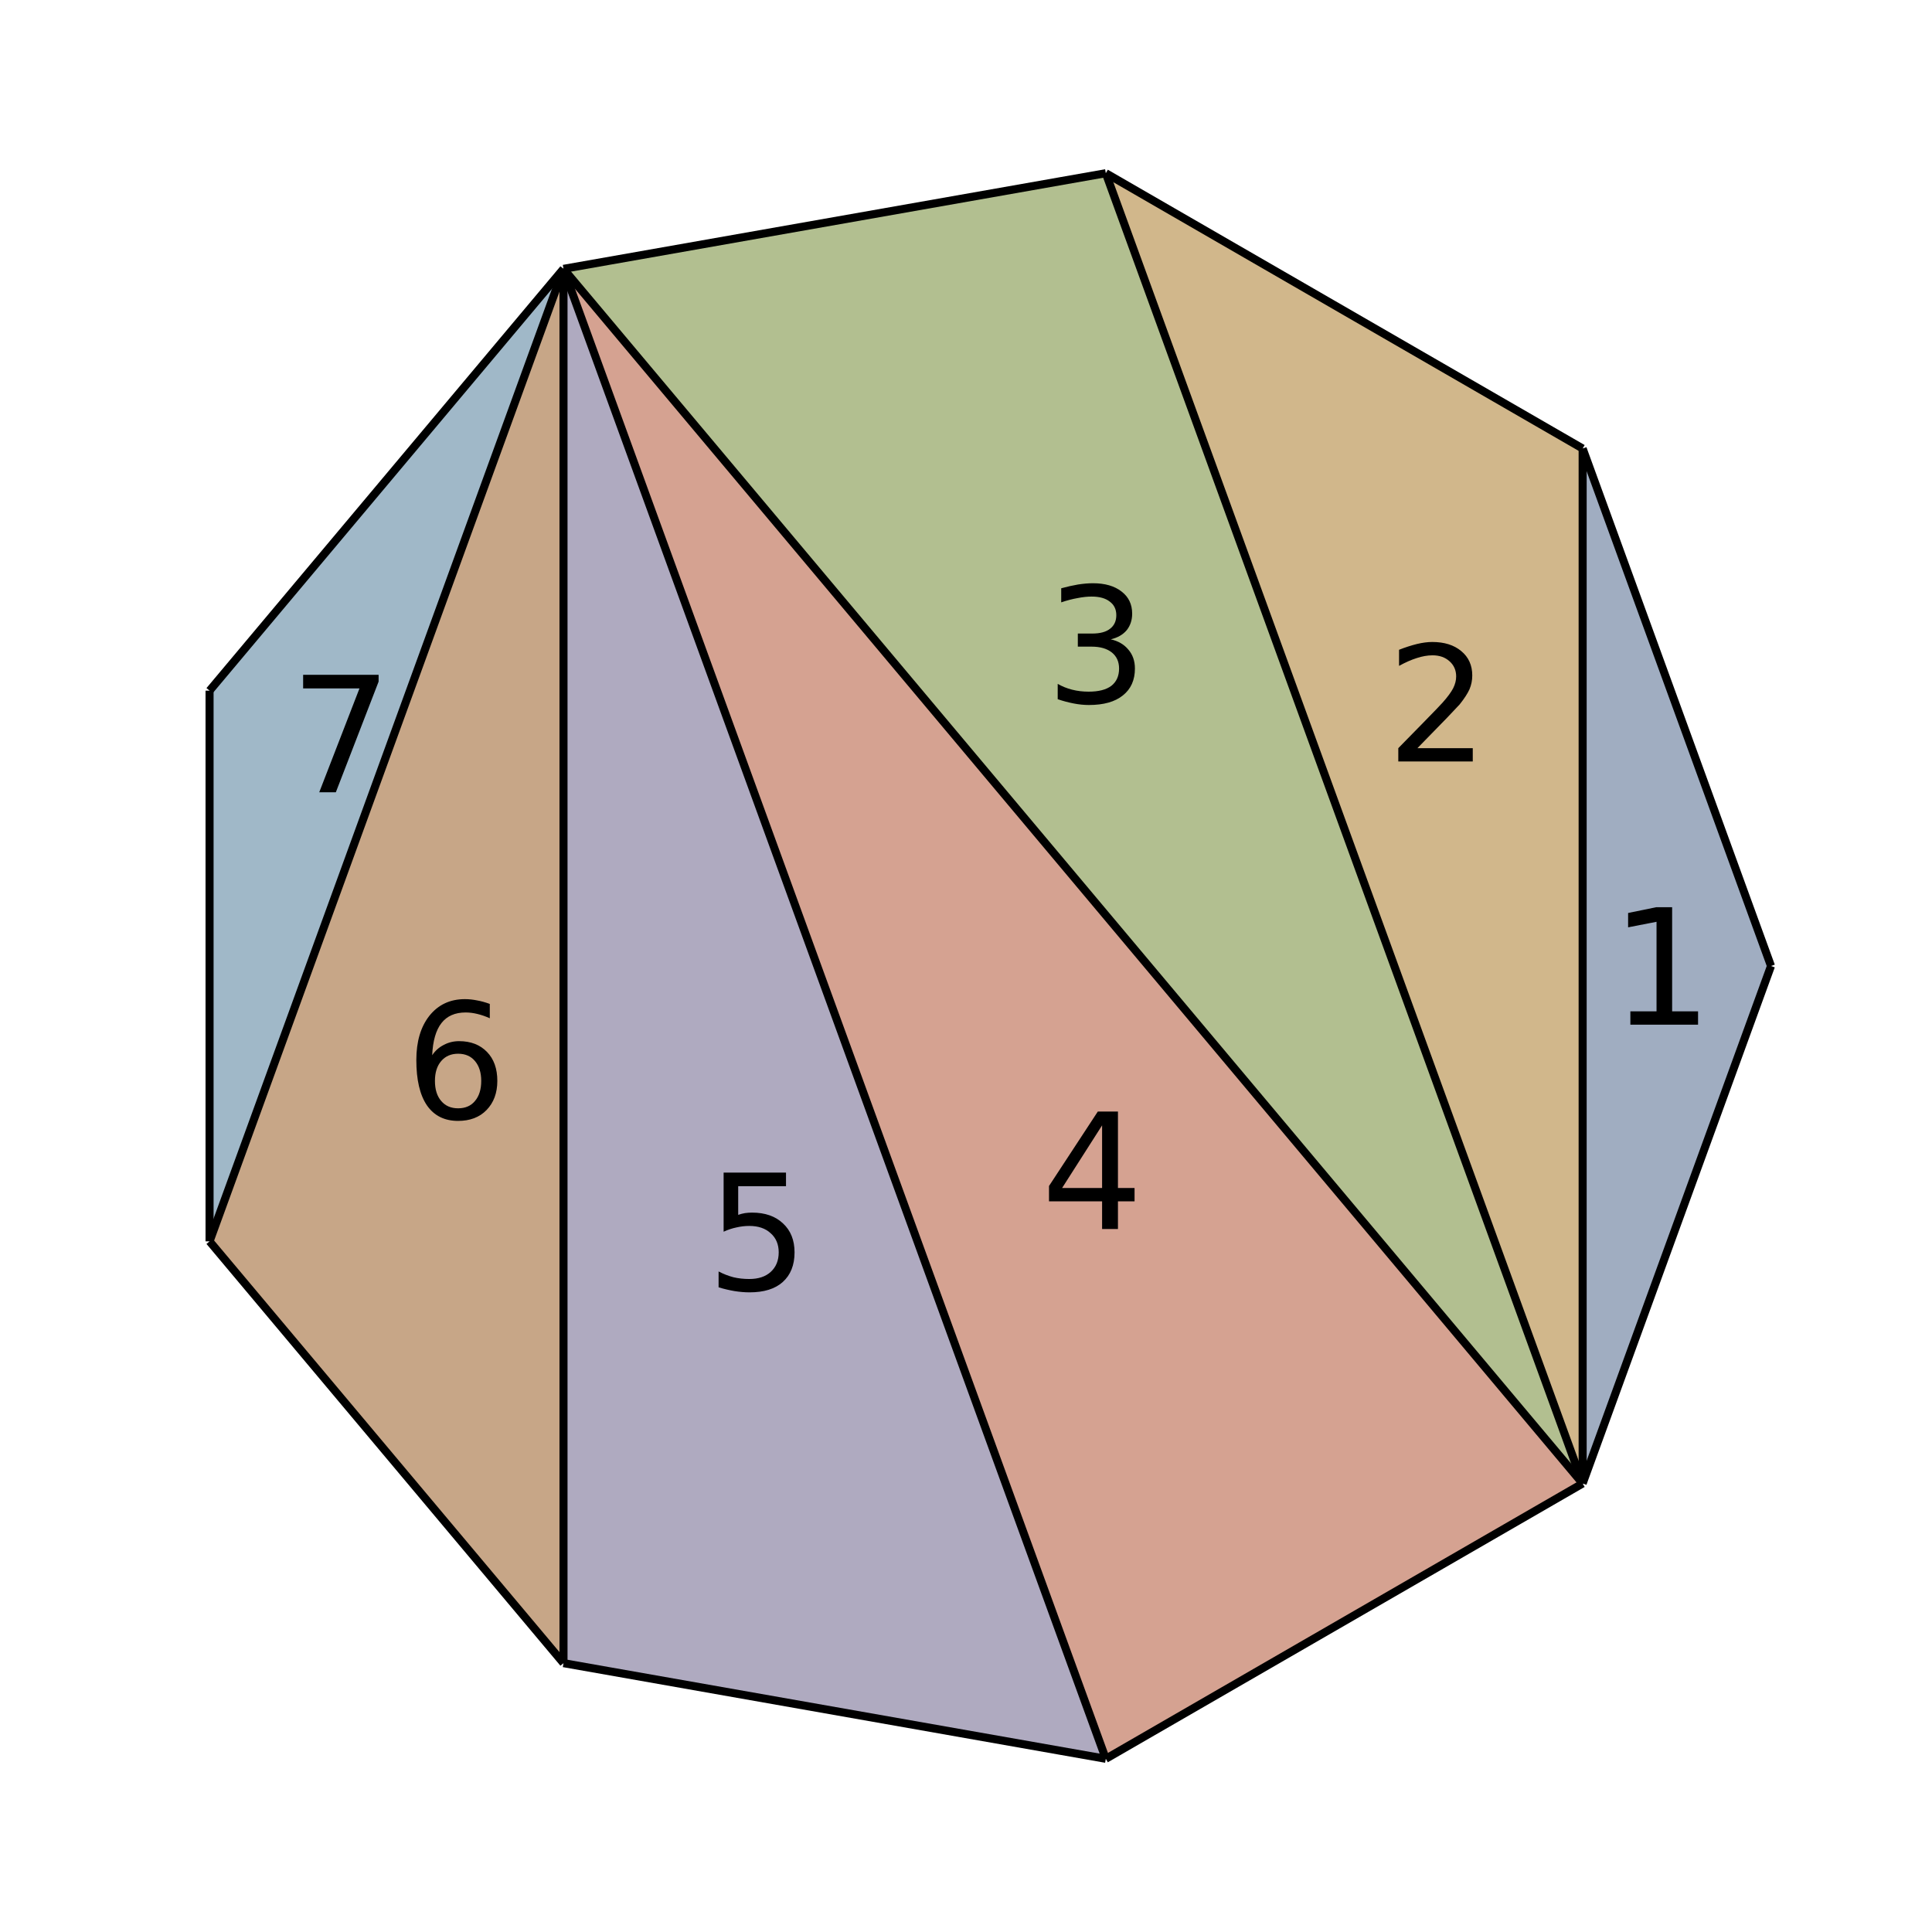
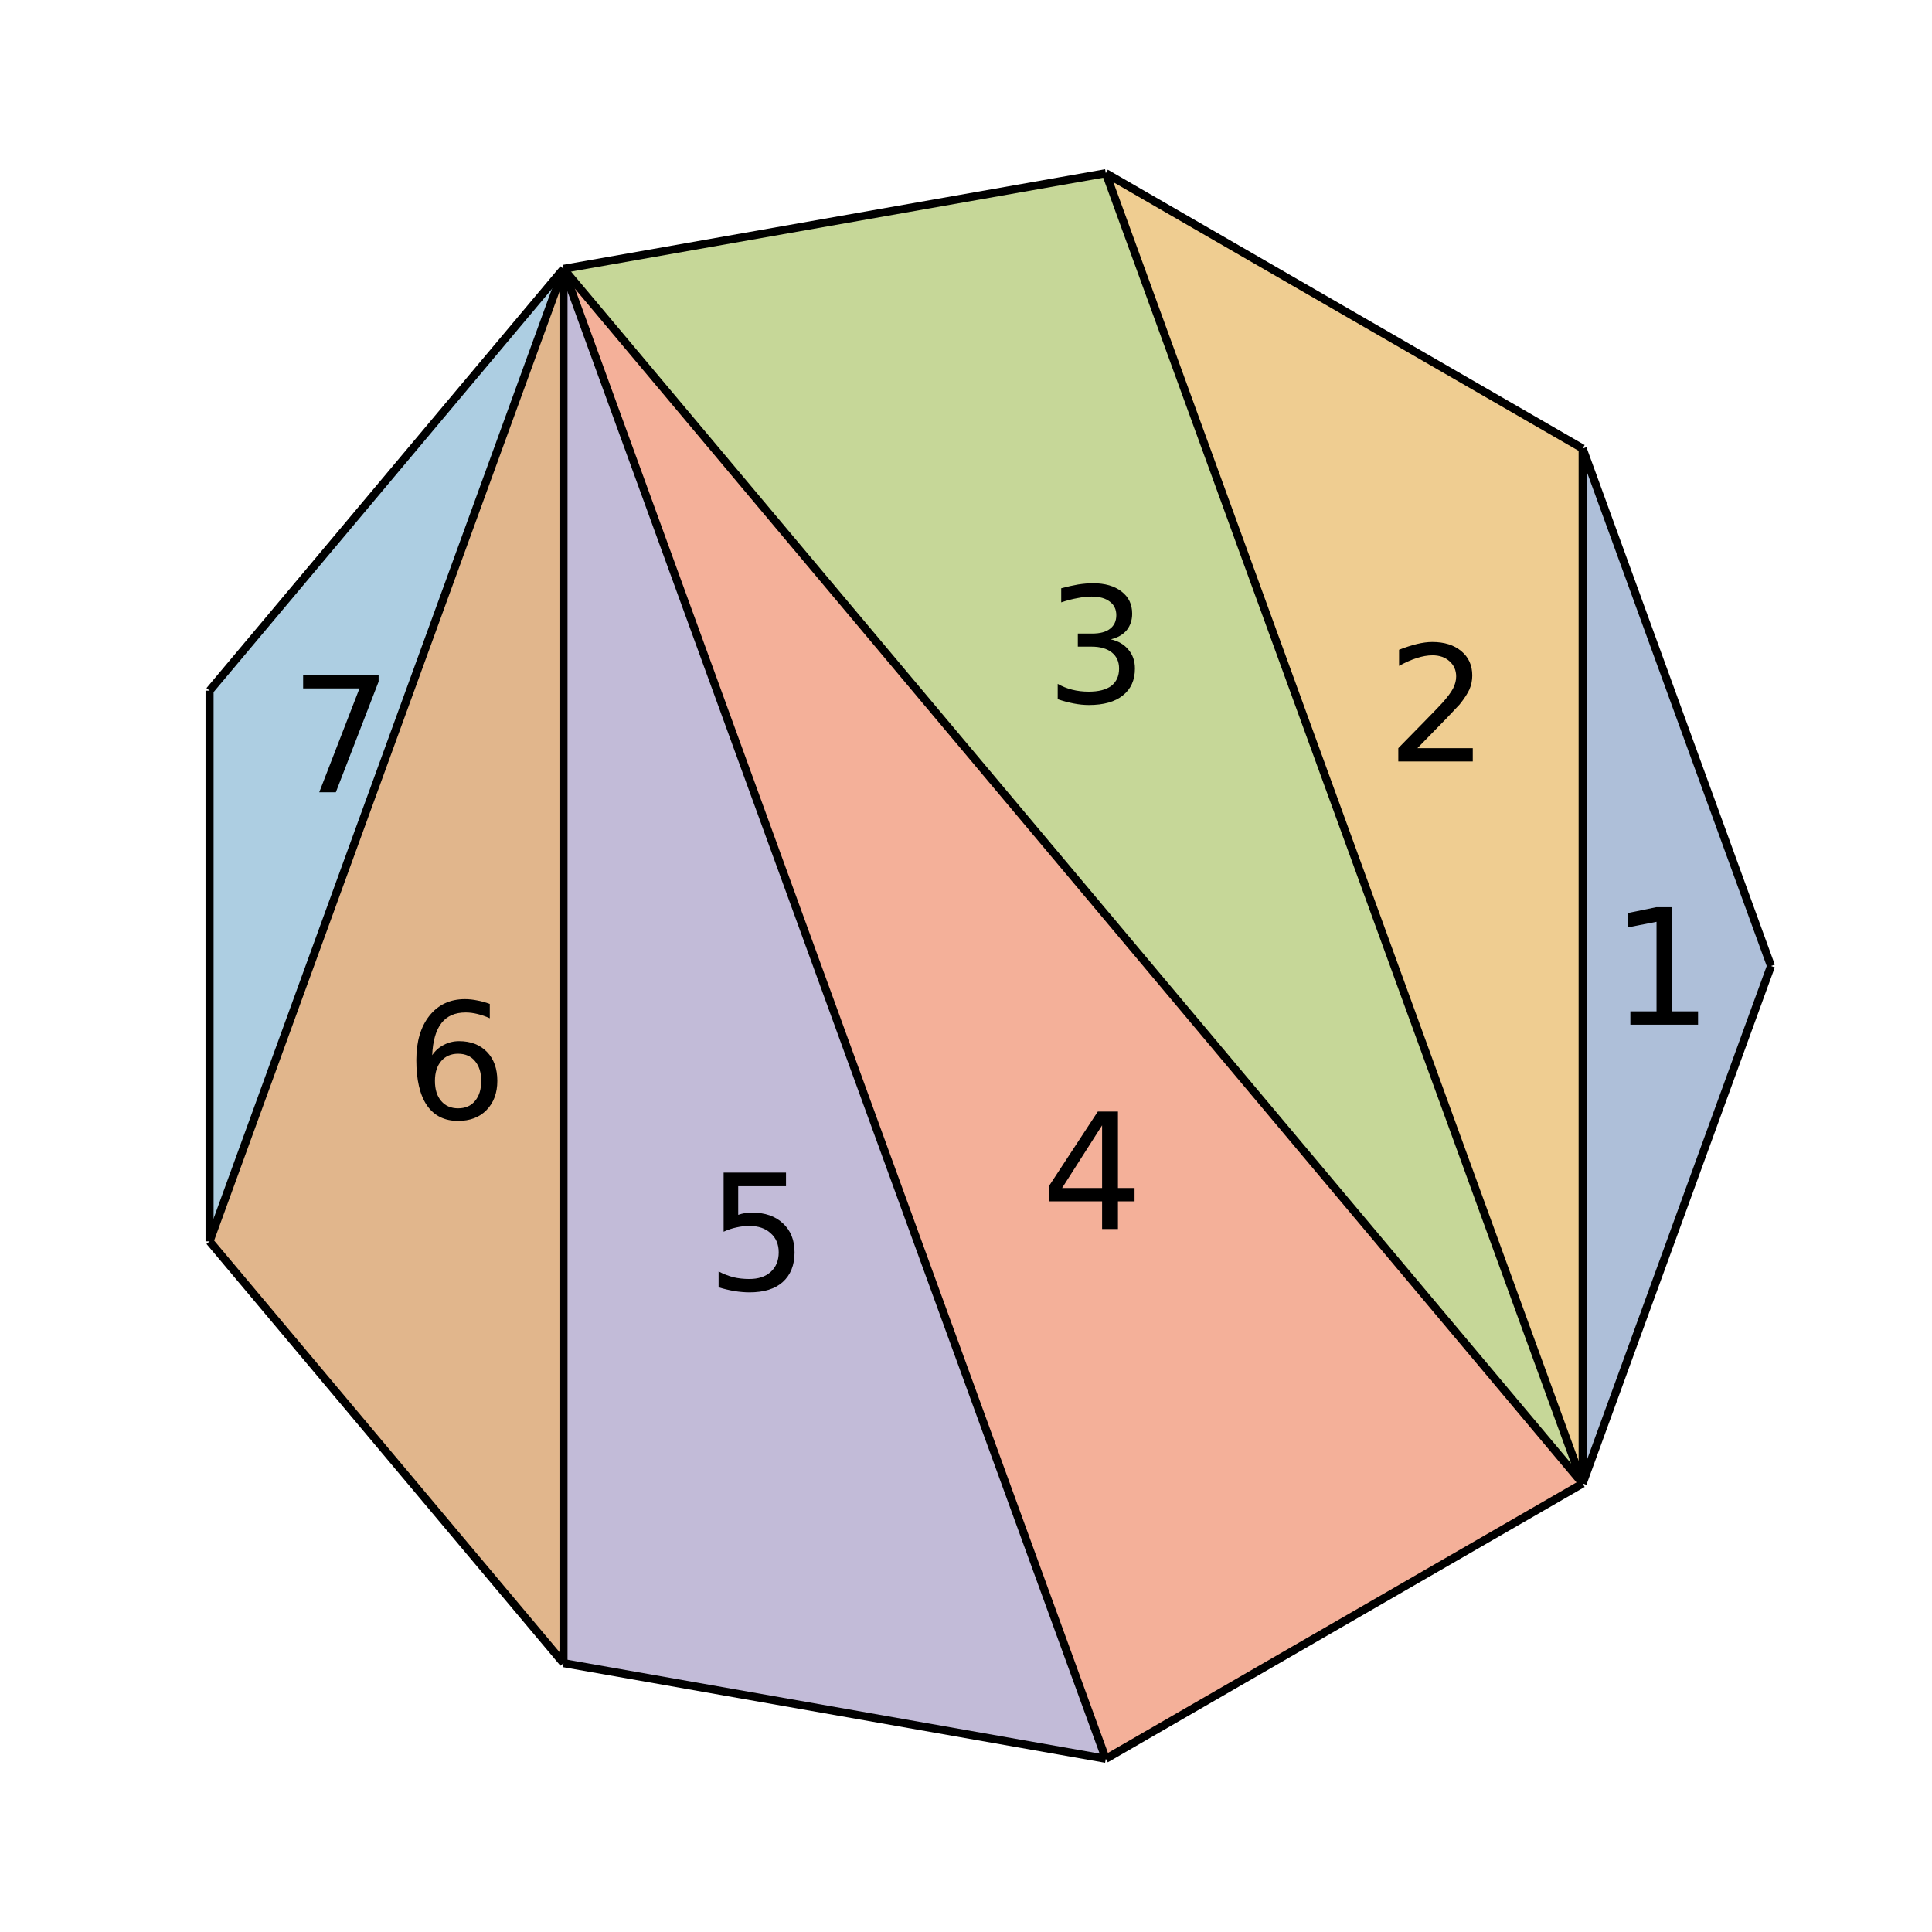
<svg xmlns="http://www.w3.org/2000/svg" xmlns:xlink="http://www.w3.org/1999/xlink" width="120pt" height="120pt" viewBox="0 0 120 120" version="1.1">
  <defs>
    <g>
      <symbol overflow="visible" id="id1">
        <path style="stroke:none;" d="M 0.5 1.766 L 0.5 -7.047 L 5.5 -7.047 L 5.5 1.766 Z M 1.062 1.219 L 4.938 1.219 L 4.938 -6.484 L 1.062 -6.484 Z M 1.062 1.219 " />
      </symbol>
      <symbol overflow="visible" id="id2">
        <path style="stroke:none;" d="M 1.234 -0.828 L 2.859 -0.828 L 2.859 -6.391 L 1.094 -6.047 L 1.094 -6.938 L 2.844 -7.297 L 3.828 -7.297 L 3.828 -0.828 L 5.438 -0.828 L 5.438 0 L 1.234 0 Z M 1.234 -0.828 " />
      </symbol>
      <symbol overflow="visible" id="id3">
        <path style="stroke:none;" d="M 1.922 -0.828 L 5.359 -0.828 L 5.359 0 L 0.734 0 L 0.734 -0.828 C 1.109 -1.211 1.617 -1.734 2.266 -2.391 C 2.91 -3.047 3.316 -3.469 3.484 -3.656 C 3.797 -4.008 4.016 -4.305 4.141 -4.547 C 4.266 -4.797 4.328 -5.039 4.328 -5.281 C 4.328 -5.664 4.191 -5.977 3.922 -6.219 C 3.648 -6.469 3.297 -6.594 2.859 -6.594 C 2.547 -6.594 2.219 -6.535 1.875 -6.422 C 1.539 -6.316 1.176 -6.156 0.781 -5.938 L 0.781 -6.938 C 1.176 -7.094 1.547 -7.211 1.891 -7.297 C 2.234 -7.379 2.551 -7.422 2.844 -7.422 C 3.594 -7.422 4.191 -7.234 4.641 -6.859 C 5.098 -6.484 5.328 -5.977 5.328 -5.344 C 5.328 -5.039 5.27 -4.754 5.156 -4.484 C 5.039 -4.223 4.836 -3.91 4.547 -3.547 C 4.461 -3.453 4.203 -3.176 3.766 -2.719 C 3.328 -2.27 2.711 -1.641 1.922 -0.828 Z M 1.922 -0.828 " />
      </symbol>
      <symbol overflow="visible" id="id4">
        <path style="stroke:none;" d="M 4.062 -3.938 C 4.531 -3.832 4.895 -3.617 5.156 -3.297 C 5.426 -2.984 5.562 -2.594 5.562 -2.125 C 5.562 -1.406 5.312 -0.848 4.812 -0.453 C 4.32 -0.055 3.617 0.141 2.703 0.141 C 2.398 0.141 2.086 0.109 1.766 0.047 C 1.441 -0.016 1.109 -0.102 0.766 -0.219 L 0.766 -1.172 C 1.035 -1.016 1.332 -0.895 1.656 -0.812 C 1.988 -0.727 2.332 -0.688 2.688 -0.688 C 3.301 -0.688 3.77 -0.805 4.094 -1.047 C 4.414 -1.297 4.578 -1.656 4.578 -2.125 C 4.578 -2.551 4.426 -2.883 4.125 -3.125 C 3.82 -3.363 3.406 -3.484 2.875 -3.484 L 2.016 -3.484 L 2.016 -4.297 L 2.906 -4.297 C 3.395 -4.297 3.766 -4.395 4.016 -4.594 C 4.273 -4.789 4.406 -5.07 4.406 -5.438 C 4.406 -5.801 4.27 -6.082 4 -6.281 C 3.738 -6.488 3.363 -6.594 2.875 -6.594 C 2.602 -6.594 2.312 -6.562 2 -6.5 C 1.688 -6.445 1.348 -6.359 0.984 -6.234 L 0.984 -7.109 C 1.359 -7.211 1.707 -7.289 2.031 -7.344 C 2.363 -7.395 2.672 -7.422 2.953 -7.422 C 3.703 -7.422 4.297 -7.25 4.734 -6.906 C 5.172 -6.57 5.391 -6.113 5.391 -5.531 C 5.391 -5.125 5.273 -4.781 5.047 -4.5 C 4.816 -4.227 4.488 -4.039 4.062 -3.938 Z M 4.062 -3.938 " />
      </symbol>
      <symbol overflow="visible" id="id5">
        <path style="stroke:none;" d="M 3.781 -6.438 L 1.297 -2.547 L 3.781 -2.547 Z M 3.516 -7.297 L 4.766 -7.297 L 4.766 -2.547 L 5.797 -2.547 L 5.797 -1.719 L 4.766 -1.719 L 4.766 0 L 3.781 0 L 3.781 -1.719 L 0.484 -1.719 L 0.484 -2.672 Z M 3.516 -7.297 " />
      </symbol>
      <symbol overflow="visible" id="id6">
        <path style="stroke:none;" d="M 1.078 -7.297 L 4.953 -7.297 L 4.953 -6.453 L 1.984 -6.453 L 1.984 -4.672 C 2.129 -4.723 2.27 -4.758 2.406 -4.781 C 2.551 -4.801 2.695 -4.812 2.844 -4.812 C 3.656 -4.812 4.297 -4.586 4.766 -4.141 C 5.242 -3.703 5.484 -3.102 5.484 -2.344 C 5.484 -1.551 5.238 -0.938 4.75 -0.5 C 4.27 -0.07 3.582 0.141 2.688 0.141 C 2.383 0.141 2.07 0.113 1.75 0.062 C 1.438 0.008 1.109 -0.066 0.766 -0.172 L 0.766 -1.156 C 1.066 -1 1.375 -0.879 1.688 -0.797 C 2 -0.723 2.328 -0.688 2.672 -0.688 C 3.234 -0.688 3.676 -0.832 4 -1.125 C 4.332 -1.426 4.5 -1.832 4.5 -2.344 C 4.5 -2.844 4.332 -3.238 4 -3.531 C 3.676 -3.832 3.234 -3.984 2.672 -3.984 C 2.41 -3.984 2.145 -3.953 1.875 -3.891 C 1.613 -3.836 1.348 -3.75 1.078 -3.625 Z M 1.078 -7.297 " />
      </symbol>
      <symbol overflow="visible" id="id7">
        <path style="stroke:none;" d="M 3.297 -4.031 C 2.859 -4.031 2.508 -3.879 2.25 -3.578 C 1.988 -3.273 1.859 -2.863 1.859 -2.344 C 1.859 -1.812 1.988 -1.395 2.25 -1.094 C 2.508 -0.789 2.859 -0.641 3.297 -0.641 C 3.742 -0.641 4.094 -0.789 4.344 -1.094 C 4.602 -1.395 4.734 -1.812 4.734 -2.344 C 4.734 -2.863 4.602 -3.273 4.344 -3.578 C 4.094 -3.879 3.742 -4.031 3.297 -4.031 Z M 5.266 -7.125 L 5.266 -6.234 C 5.016 -6.348 4.758 -6.438 4.5 -6.5 C 4.25 -6.562 4.004 -6.594 3.766 -6.594 C 3.109 -6.594 2.609 -6.375 2.266 -5.938 C 1.922 -5.5 1.727 -4.832 1.688 -3.938 C 1.875 -4.219 2.113 -4.43 2.406 -4.578 C 2.695 -4.734 3.016 -4.812 3.359 -4.812 C 4.086 -4.812 4.664 -4.586 5.094 -4.141 C 5.52 -3.703 5.734 -3.102 5.734 -2.344 C 5.734 -1.594 5.508 -0.988 5.062 -0.531 C 4.625 -0.082 4.035 0.141 3.297 0.141 C 2.453 0.141 1.805 -0.18 1.359 -0.828 C 0.922 -1.473 0.703 -2.41 0.703 -3.641 C 0.703 -4.785 0.973 -5.703 1.516 -6.391 C 2.066 -7.078 2.801 -7.422 3.719 -7.422 C 3.969 -7.422 4.219 -7.395 4.469 -7.344 C 4.719 -7.301 4.984 -7.227 5.266 -7.125 Z M 5.266 -7.125 " />
      </symbol>
      <symbol overflow="visible" id="id8">
        <path style="stroke:none;" d="M 0.828 -7.297 L 5.516 -7.297 L 5.516 -6.875 L 2.859 0 L 1.828 0 L 4.328 -6.453 L 0.828 -6.453 Z M 0.828 -7.297 " />
      </symbol>
    </g>
  </defs>
  <g id="id9">
-     <path style=" stroke:none;fill-rule:nonzero;fill:rgb(26.22%,36.586%,51.795%);fill-opacity:0.5;" d="M 98.301 27.859 L 110 60 L 98.301 92.141 Z M 98.301 27.859 " />
+     <path style=" stroke:none;fill-rule:nonzero;fill:rgb(36.842%,50.678%,70.98%);fill-opacity:0.5;" d="M 98.301 27.859 L 110 60 L 98.301 92.141 Z M 98.301 27.859 " />
    <g style="fill:rgb(0%,0%,0%);fill-opacity:1;">
      <use xlink:href="#id2" x="100.031" y="63.645" />
    </g>
-     <path style=" stroke:none;fill-rule:nonzero;fill:rgb(64.6%,44.397%,9.262%);fill-opacity:0.5;" d="M 68.684 10.758 L 98.301 27.859 L 98.301 92.141 Z M 68.684 10.758 " />
+     <path style=" stroke:none;fill-rule:nonzero;fill:rgb(88.072%,61.104%,14.205%);fill-opacity:0.5;" d="M 68.684 10.758 L 98.301 27.859 L 98.301 92.141 Z M 68.684 10.758 " />
    <g style="fill:rgb(0%,0%,0%);fill-opacity:1;">
      <use xlink:href="#id3" x="86.117" y="47.297" />
    </g>
-     <path style=" stroke:none;fill-rule:nonzero;fill:rgb(40.587%,50.429%,13.22%);fill-opacity:0.5;" d="M 35 16.699 L 68.684 10.758 L 98.301 92.141 Z M 35 16.699 " />
+     <path style=" stroke:none;fill-rule:nonzero;fill:rgb(56.018%,69.157%,19.488%);fill-opacity:0.5;" d="M 35 16.699 L 68.684 10.758 L 98.301 92.141 Z M 35 16.699 " />
    <g style="fill:rgb(0%,0%,0%);fill-opacity:1;">
      <use xlink:href="#id4" x="64.93" y="43.648" />
    </g>
-     <path style=" stroke:none;fill-rule:nonzero;fill:rgb(67.732%,27.51%,14.291%);fill-opacity:0.5;" d="M 35 16.699 L 98.301 92.141 L 68.684 109.242 Z M 35 16.699 " />
+     <path style=" stroke:none;fill-rule:nonzero;fill:rgb(92.253%,38.563%,20.918%);fill-opacity:0.5;" d="M 35 16.699 L 98.301 92.141 L 68.684 109.242 Z M 35 16.699 " />
    <g style="fill:rgb(0%,0%,0%);fill-opacity:1;">
      <use xlink:href="#id5" x="64.672" y="76.336" />
    </g>
-     <path style=" stroke:none;fill-rule:nonzero;fill:rgb(38.212%,33.877%,51.162%);fill-opacity:0.5;" d="M 35 16.699 L 68.684 109.242 L 35 103.301 Z M 35 16.699 " />
+     <path style=" stroke:none;fill-rule:nonzero;fill:rgb(52.849%,47.062%,70.135%);fill-opacity:0.5;" d="M 35 16.699 L 68.684 109.242 L 35 103.301 Z M 35 16.699 " />
    <g style="fill:rgb(0%,0%,0%);fill-opacity:1;">
      <use xlink:href="#id6" x="43.867" y="80.129" />
    </g>
-     <path style=" stroke:none;fill-rule:nonzero;fill:rgb(56.461%,30.95%,6.291%);fill-opacity:0.5;" d="M 35 16.699 L 35 103.301 L 13.016 77.102 Z M 35 16.699 " />
+     <path style=" stroke:none;fill-rule:nonzero;fill:rgb(77.208%,43.155%,10.239%);fill-opacity:0.5;" d="M 35 16.699 L 35 103.301 L 13.016 77.102 Z M 35 16.699 " />
    <g style="fill:rgb(0%,0%,0%);fill-opacity:1;">
      <use xlink:href="#id7" x="25.156" y="69.48" />
    </g>
-     <path style=" stroke:none;fill-rule:nonzero;fill:rgb(25.882%,44.956%,57.23%);fill-opacity:0.5;" d="M 35 16.699 L 13.016 77.102 L 13.016 42.898 Z M 35 16.699 " />
+     <path style=" stroke:none;fill-rule:nonzero;fill:rgb(36.39%,61.85%,78.235%);fill-opacity:0.5;" d="M 35 16.699 L 13.016 77.102 L 13.016 42.898 Z M 35 16.699 " />
    <g style="fill:rgb(0%,0%,0%);fill-opacity:1;">
      <use xlink:href="#id8" x="18" y="49.211" />
    </g>
    <path style="fill:none;stroke-width:0.5;stroke-linecap:butt;stroke-linejoin:miter;stroke:rgb(0%,0%,0%);stroke-opacity:1;stroke-miterlimit:10;" d="M 38.301 -32.141 L 50 0 " transform="matrix(1,0,0,1,60,60)" />
    <path style="fill:none;stroke-width:0.5;stroke-linecap:butt;stroke-linejoin:miter;stroke:rgb(0%,0%,0%);stroke-opacity:1;stroke-miterlimit:10;" d="M 38.301 32.141 L 50 0 " transform="matrix(1,0,0,1,60,60)" />
    <path style="fill:none;stroke-width:0.5;stroke-linecap:butt;stroke-linejoin:miter;stroke:rgb(0%,0%,0%);stroke-opacity:1;stroke-miterlimit:10;" d="M 38.301 -32.141 L 38.301 32.141 " transform="matrix(1,0,0,1,60,60)" />
    <path style="fill:none;stroke-width:0.5;stroke-linecap:butt;stroke-linejoin:miter;stroke:rgb(0%,0%,0%);stroke-opacity:1;stroke-miterlimit:10;" d="M 8.684 -49.242 L 38.301 -32.141 " transform="matrix(1,0,0,1,60,60)" />
    <path style="fill:none;stroke-width:0.5;stroke-linecap:butt;stroke-linejoin:miter;stroke:rgb(0%,0%,0%);stroke-opacity:1;stroke-miterlimit:10;" d="M 8.684 -49.242 L 38.301 32.141 " transform="matrix(1,0,0,1,60,60)" />
    <path style="fill:none;stroke-width:0.5;stroke-linecap:butt;stroke-linejoin:miter;stroke:rgb(0%,0%,0%);stroke-opacity:1;stroke-miterlimit:10;" d="M -25 -43.301 L 8.684 -49.242 " transform="matrix(1,0,0,1,60,60)" />
    <path style="fill:none;stroke-width:0.5;stroke-linecap:butt;stroke-linejoin:miter;stroke:rgb(0%,0%,0%);stroke-opacity:1;stroke-miterlimit:10;" d="M -25 -43.301 L 38.301 32.141 " transform="matrix(1,0,0,1,60,60)" />
    <path style="fill:none;stroke-width:0.5;stroke-linecap:butt;stroke-linejoin:miter;stroke:rgb(0%,0%,0%);stroke-opacity:1;stroke-miterlimit:10;" d="M 8.684 49.242 L 38.301 32.141 " transform="matrix(1,0,0,1,60,60)" />
    <path style="fill:none;stroke-width:0.5;stroke-linecap:butt;stroke-linejoin:miter;stroke:rgb(0%,0%,0%);stroke-opacity:1;stroke-miterlimit:10;" d="M -25 -43.301 L 8.684 49.242 " transform="matrix(1,0,0,1,60,60)" />
    <path style="fill:none;stroke-width:0.5;stroke-linecap:butt;stroke-linejoin:miter;stroke:rgb(0%,0%,0%);stroke-opacity:1;stroke-miterlimit:10;" d="M -25 43.301 L 8.684 49.242 " transform="matrix(1,0,0,1,60,60)" />
    <path style="fill:none;stroke-width:0.5;stroke-linecap:butt;stroke-linejoin:miter;stroke:rgb(0%,0%,0%);stroke-opacity:1;stroke-miterlimit:10;" d="M -25 -43.301 L -25 43.301 " transform="matrix(1,0,0,1,60,60)" />
    <path style="fill:none;stroke-width:0.5;stroke-linecap:butt;stroke-linejoin:miter;stroke:rgb(0%,0%,0%);stroke-opacity:1;stroke-miterlimit:10;" d="M -46.984 17.102 L -25 43.301 " transform="matrix(1,0,0,1,60,60)" />
    <path style="fill:none;stroke-width:0.5;stroke-linecap:butt;stroke-linejoin:miter;stroke:rgb(0%,0%,0%);stroke-opacity:1;stroke-miterlimit:10;" d="M -46.984 17.102 L -25 -43.301 " transform="matrix(1,0,0,1,60,60)" />
    <path style="fill:none;stroke-width:0.5;stroke-linecap:butt;stroke-linejoin:miter;stroke:rgb(0%,0%,0%);stroke-opacity:1;stroke-miterlimit:10;" d="M -46.984 -17.102 L -46.984 17.102 " transform="matrix(1,0,0,1,60,60)" />
    <path style="fill:none;stroke-width:0.5;stroke-linecap:butt;stroke-linejoin:miter;stroke:rgb(0%,0%,0%);stroke-opacity:1;stroke-miterlimit:10;" d="M -46.984 -17.102 L -25 -43.301 " transform="matrix(1,0,0,1,60,60)" />
  </g>
</svg>
